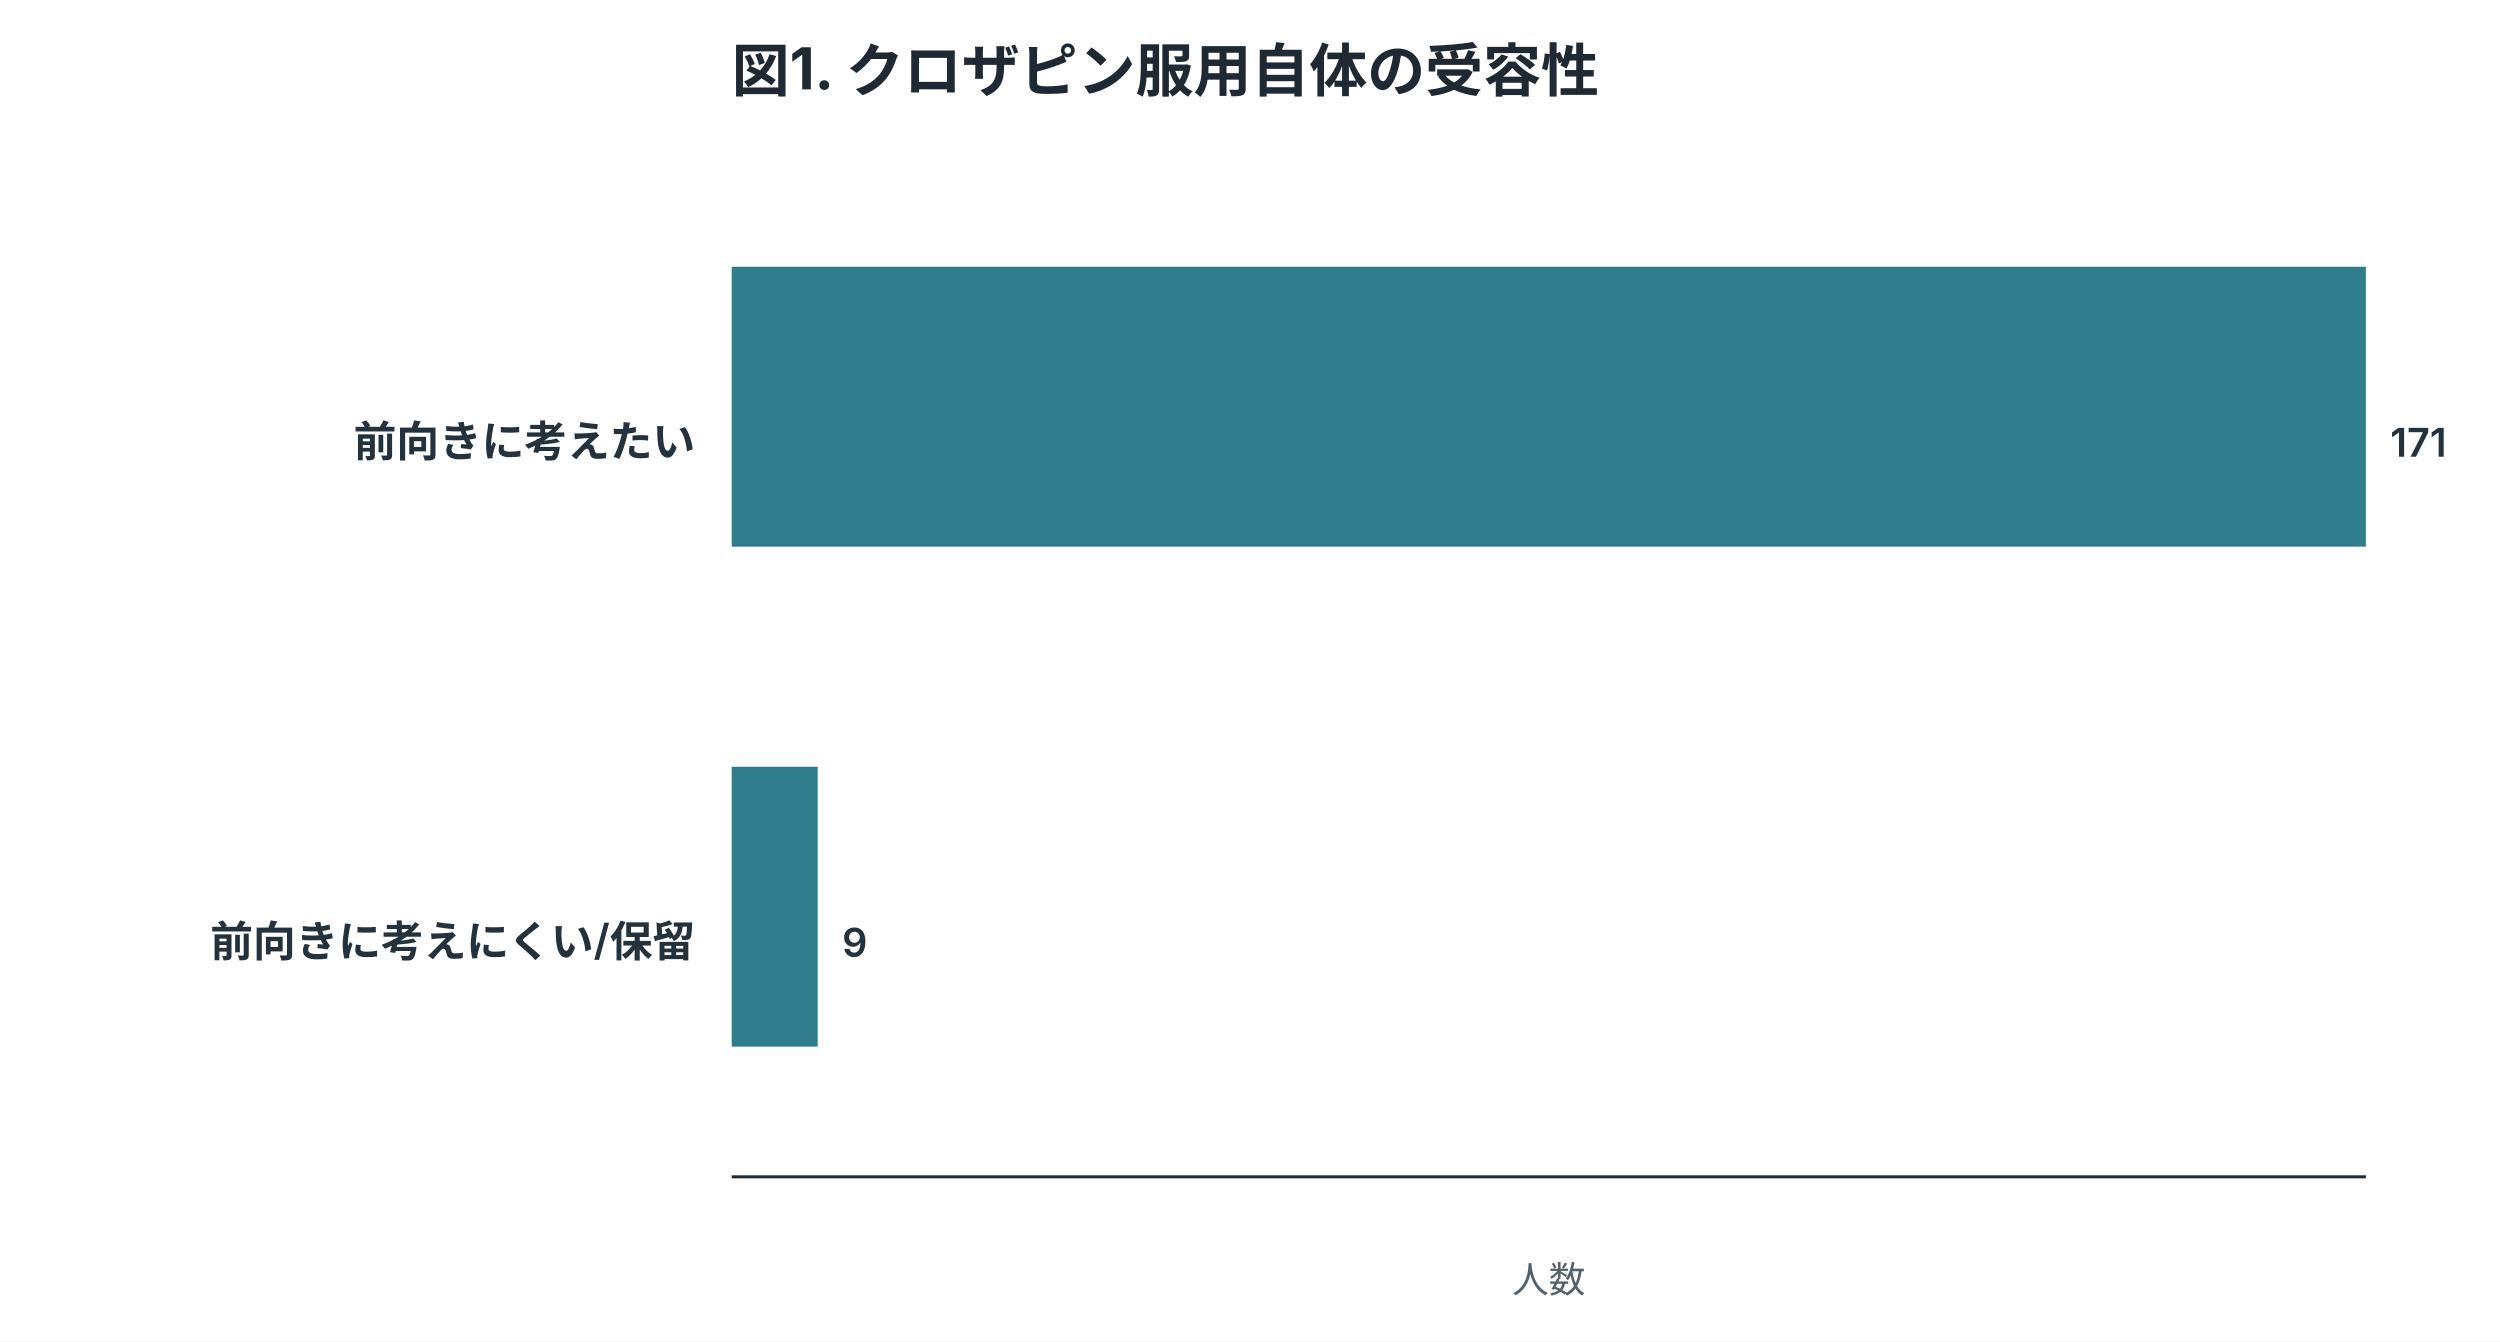
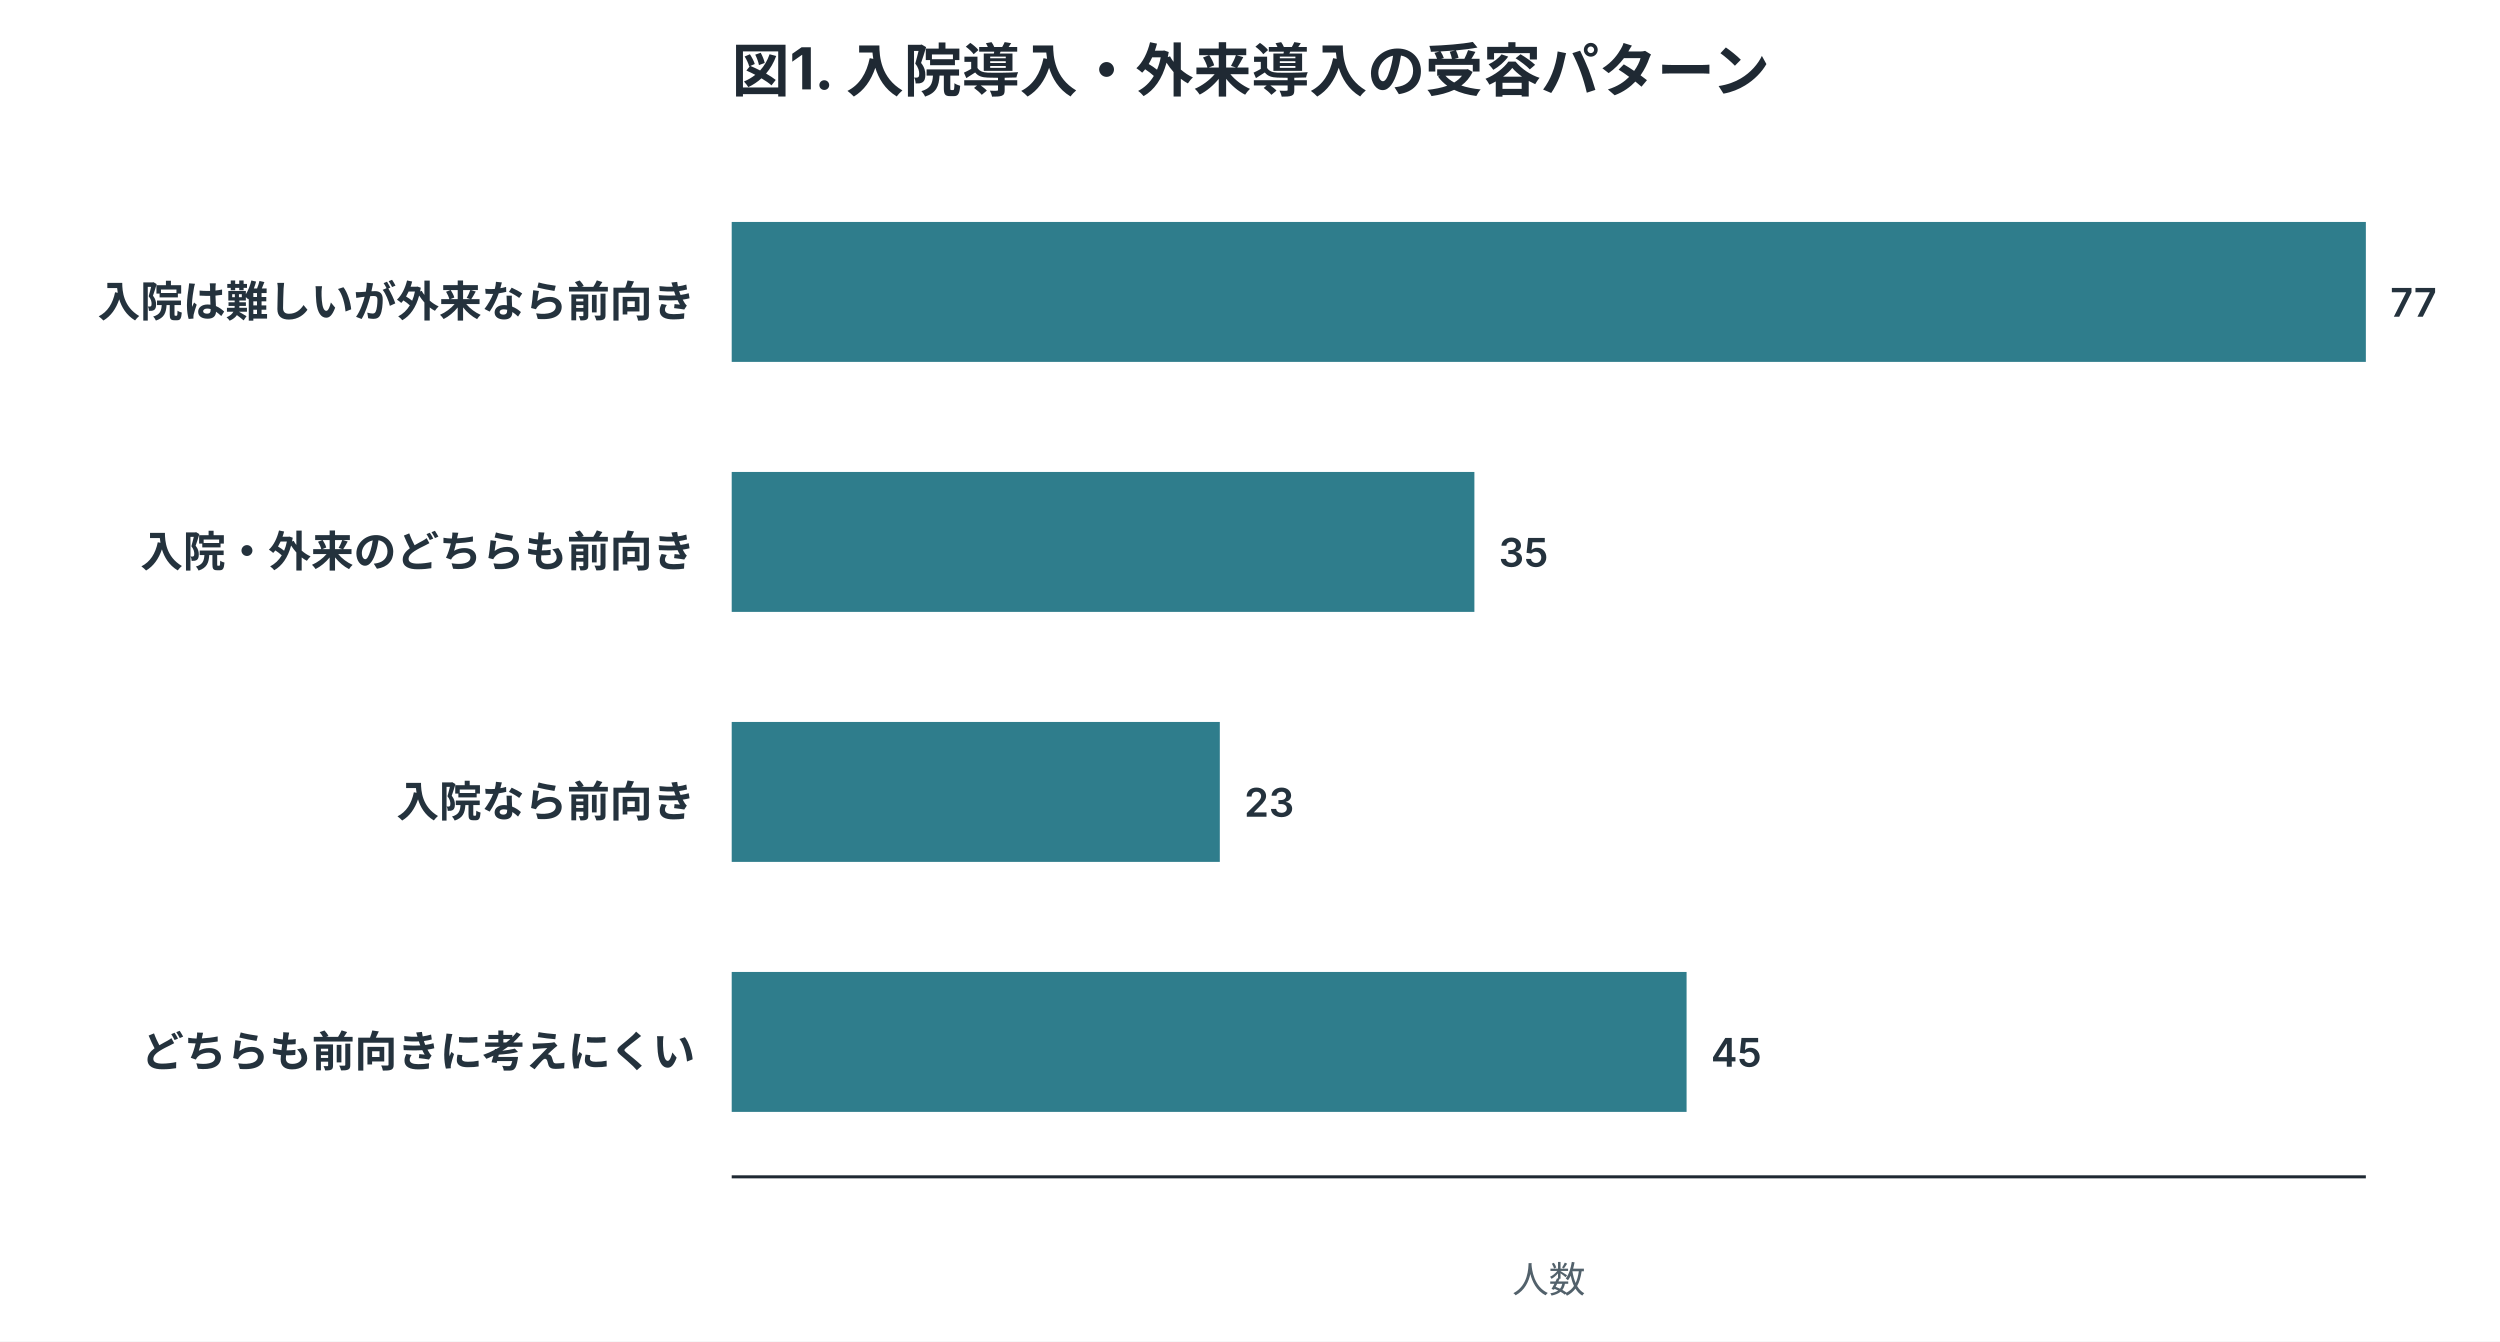
<svg xmlns="http://www.w3.org/2000/svg" width="820" height="440" viewBox="0 0 820 440" role="img">
  <style>
.title{font:700 19px -apple-system,BlinkMacSystemFont,"Segoe UI",sans-serif;fill:#1f2933}
.label{font:600 14px -apple-system,BlinkMacSystemFont,"Segoe UI",sans-serif;fill:#24323d}
.num{font:600 13px -apple-system,BlinkMacSystemFont,"Segoe UI",sans-serif;fill:#24323d}
.axis,.legend,.note{font:12px -apple-system,BlinkMacSystemFont,"Segoe UI",sans-serif;fill:#52616b}
.inside{font:700 13px -apple-system,BlinkMacSystemFont,"Segoe UI",sans-serif;fill:white}
.big{font:700 34px -apple-system,BlinkMacSystemFont,"Segoe UI",sans-serif;fill:#1f2933}
</style>
  <rect width="100%" height="100%" fill="white" />
-   <text x="240" y="30" class="title">図1. クロザピン服用自体の受容性</text>
-   <text x="228" y="149.8" text-anchor="end" class="label">前向きに考えたい</text>
-   <rect x="240" y="87.5" width="536.0" height="91.8" fill="#2f7d8c" />
-   <text x="784.0" y="149.8" class="num">171</text>
-   <text x="228" y="313.8" text-anchor="end" class="label">前向きに考えにくい/保留</text>
-   <rect x="240" y="251.5" width="28.2" height="91.8" fill="#2f7d8c" />
-   <text x="276.2" y="313.8" class="num">9</text>
+   <text x="240" y="30" class="title">図1. 入院導入・外来導入の受容パターン</text>
+   <text x="228" y="103.9" text-anchor="end" class="label">入院は難しいが外来なら前向き</text>
+   <rect x="240" y="72.8" width="536.0" height="45.9" fill="#2f7d8c" />
+   <text x="784.0" y="103.9" class="num">77</text>
+   <text x="228" y="185.9" text-anchor="end" class="label">入院・外来のどちらも前向き</text>
+   <rect x="240" y="154.8" width="243.6" height="45.9" fill="#2f7d8c" />
+   <text x="491.6" y="185.9" class="num">35</text>
+   <text x="228" y="267.9" text-anchor="end" class="label">入院なら前向き</text>
+   <rect x="240" y="236.8" width="160.1" height="45.9" fill="#2f7d8c" />
+   <text x="408.1" y="267.9" class="num">23</text>
+   <text x="228" y="349.9" text-anchor="end" class="label">どちらも前向きに考えにくい</text>
+   <rect x="240" y="318.8" width="313.2" height="45.9" fill="#2f7d8c" />
+   <text x="561.2" y="349.9" class="num">45</text>
  <line x1="240" y1="386" x2="776" y2="386" stroke="#1f2933" />
  <text x="508.0" y="424" text-anchor="middle" class="axis">人数</text>
</svg>
